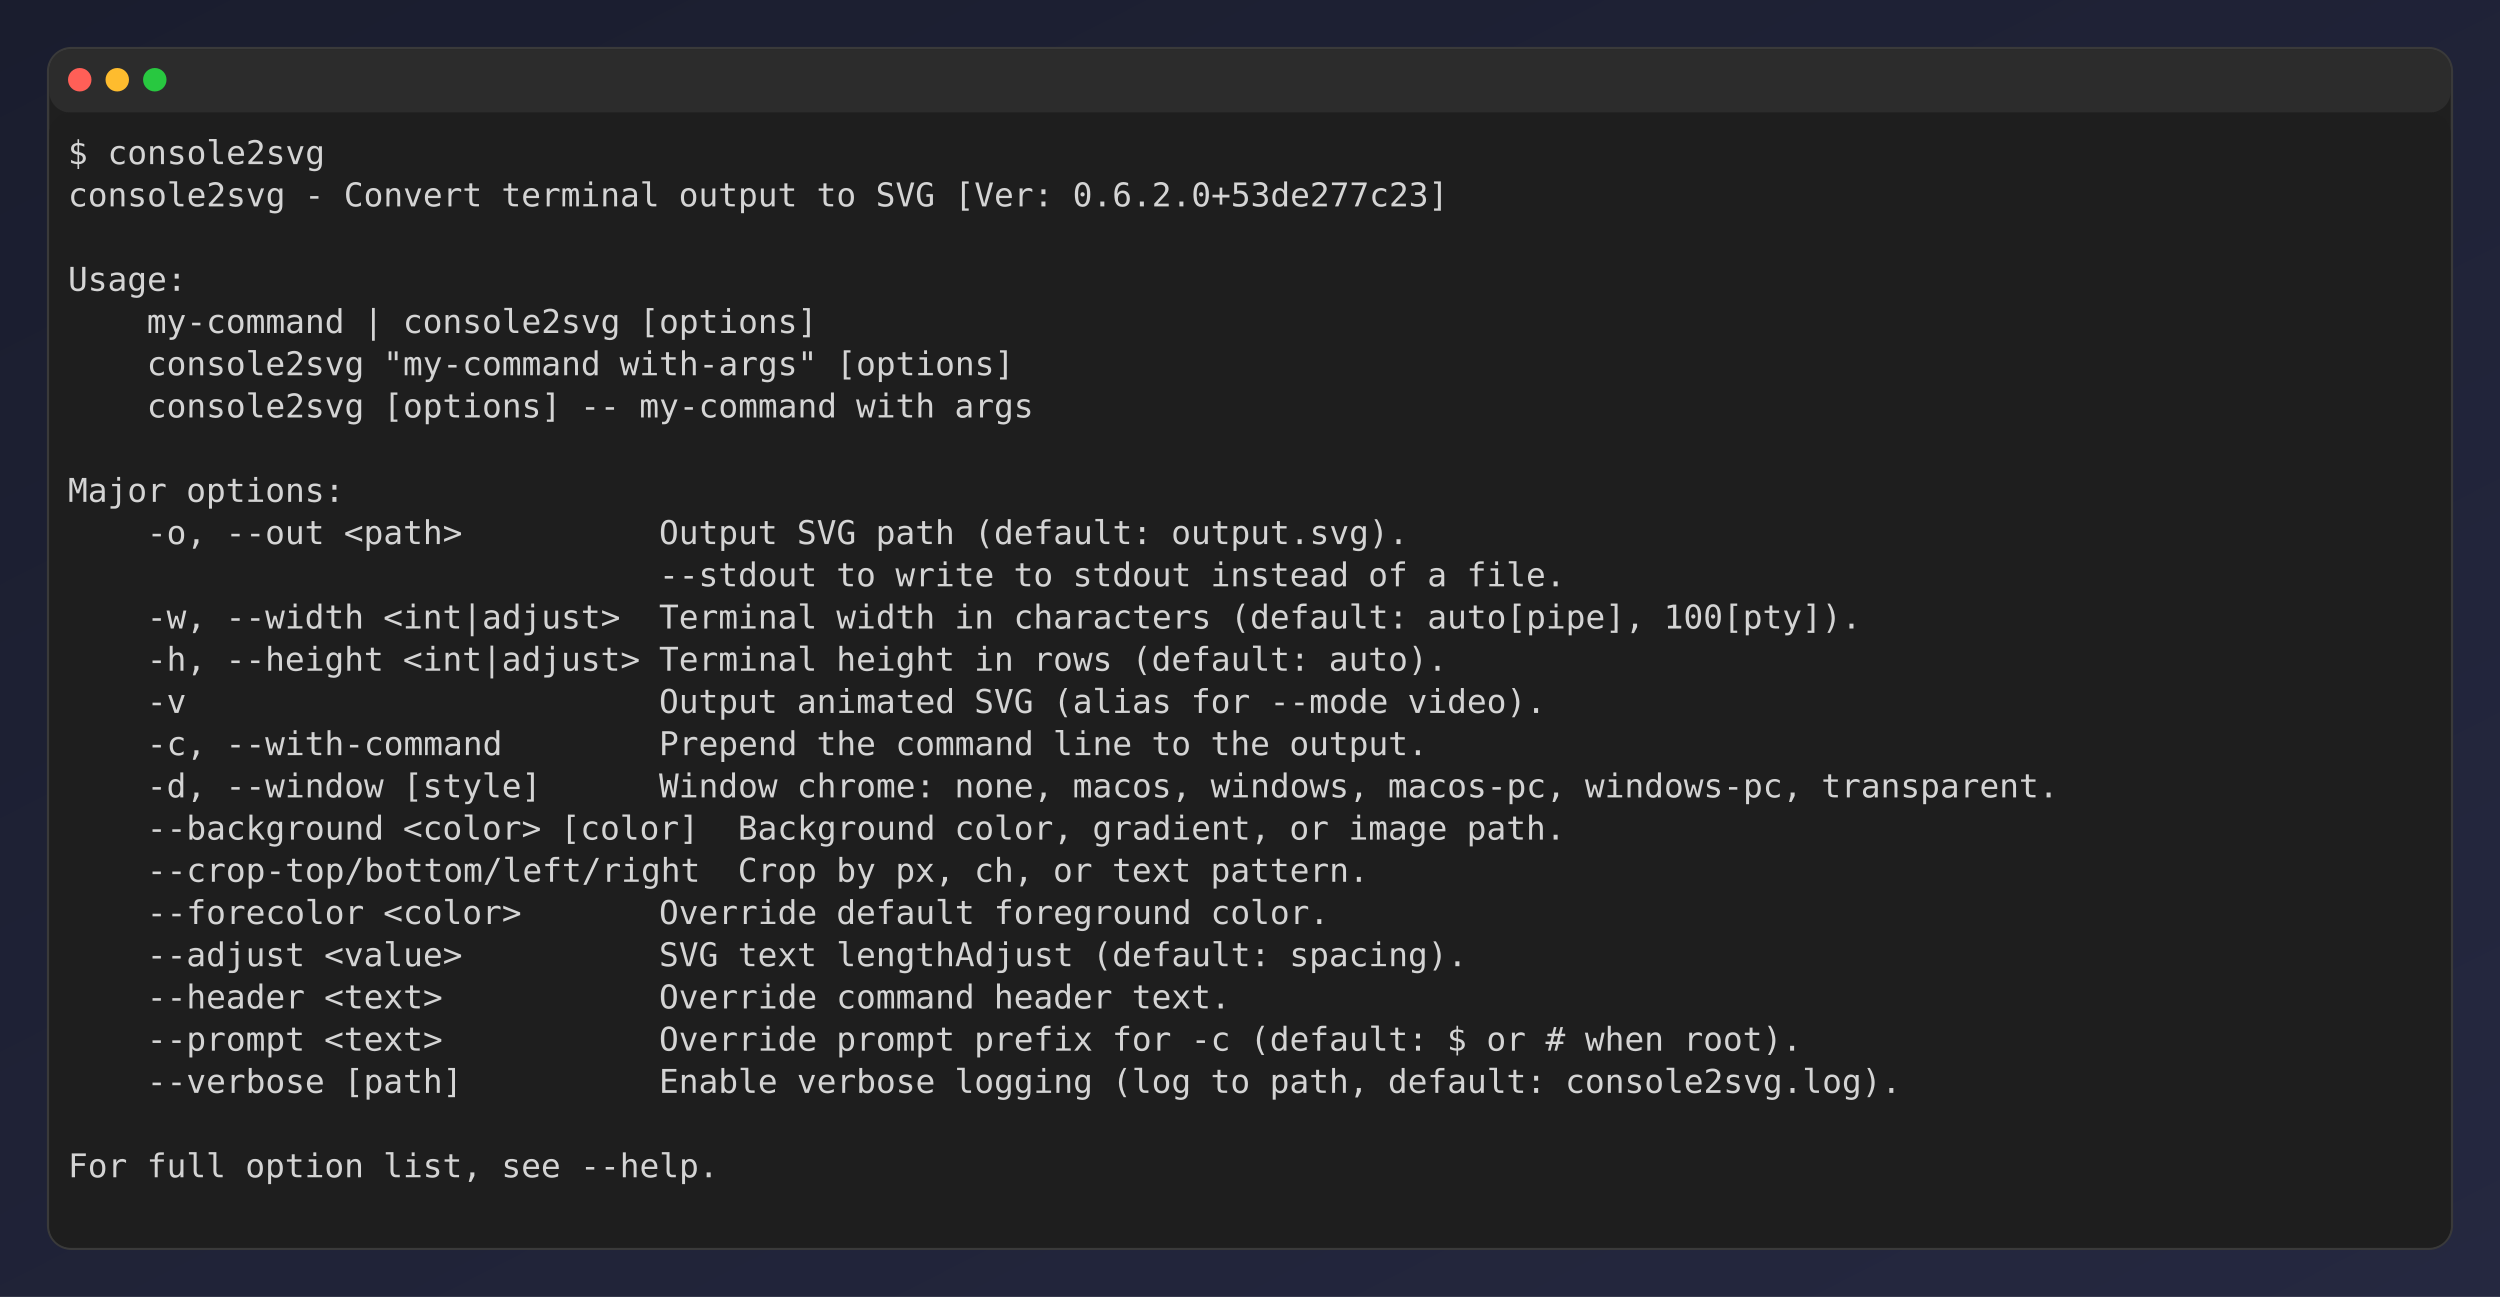
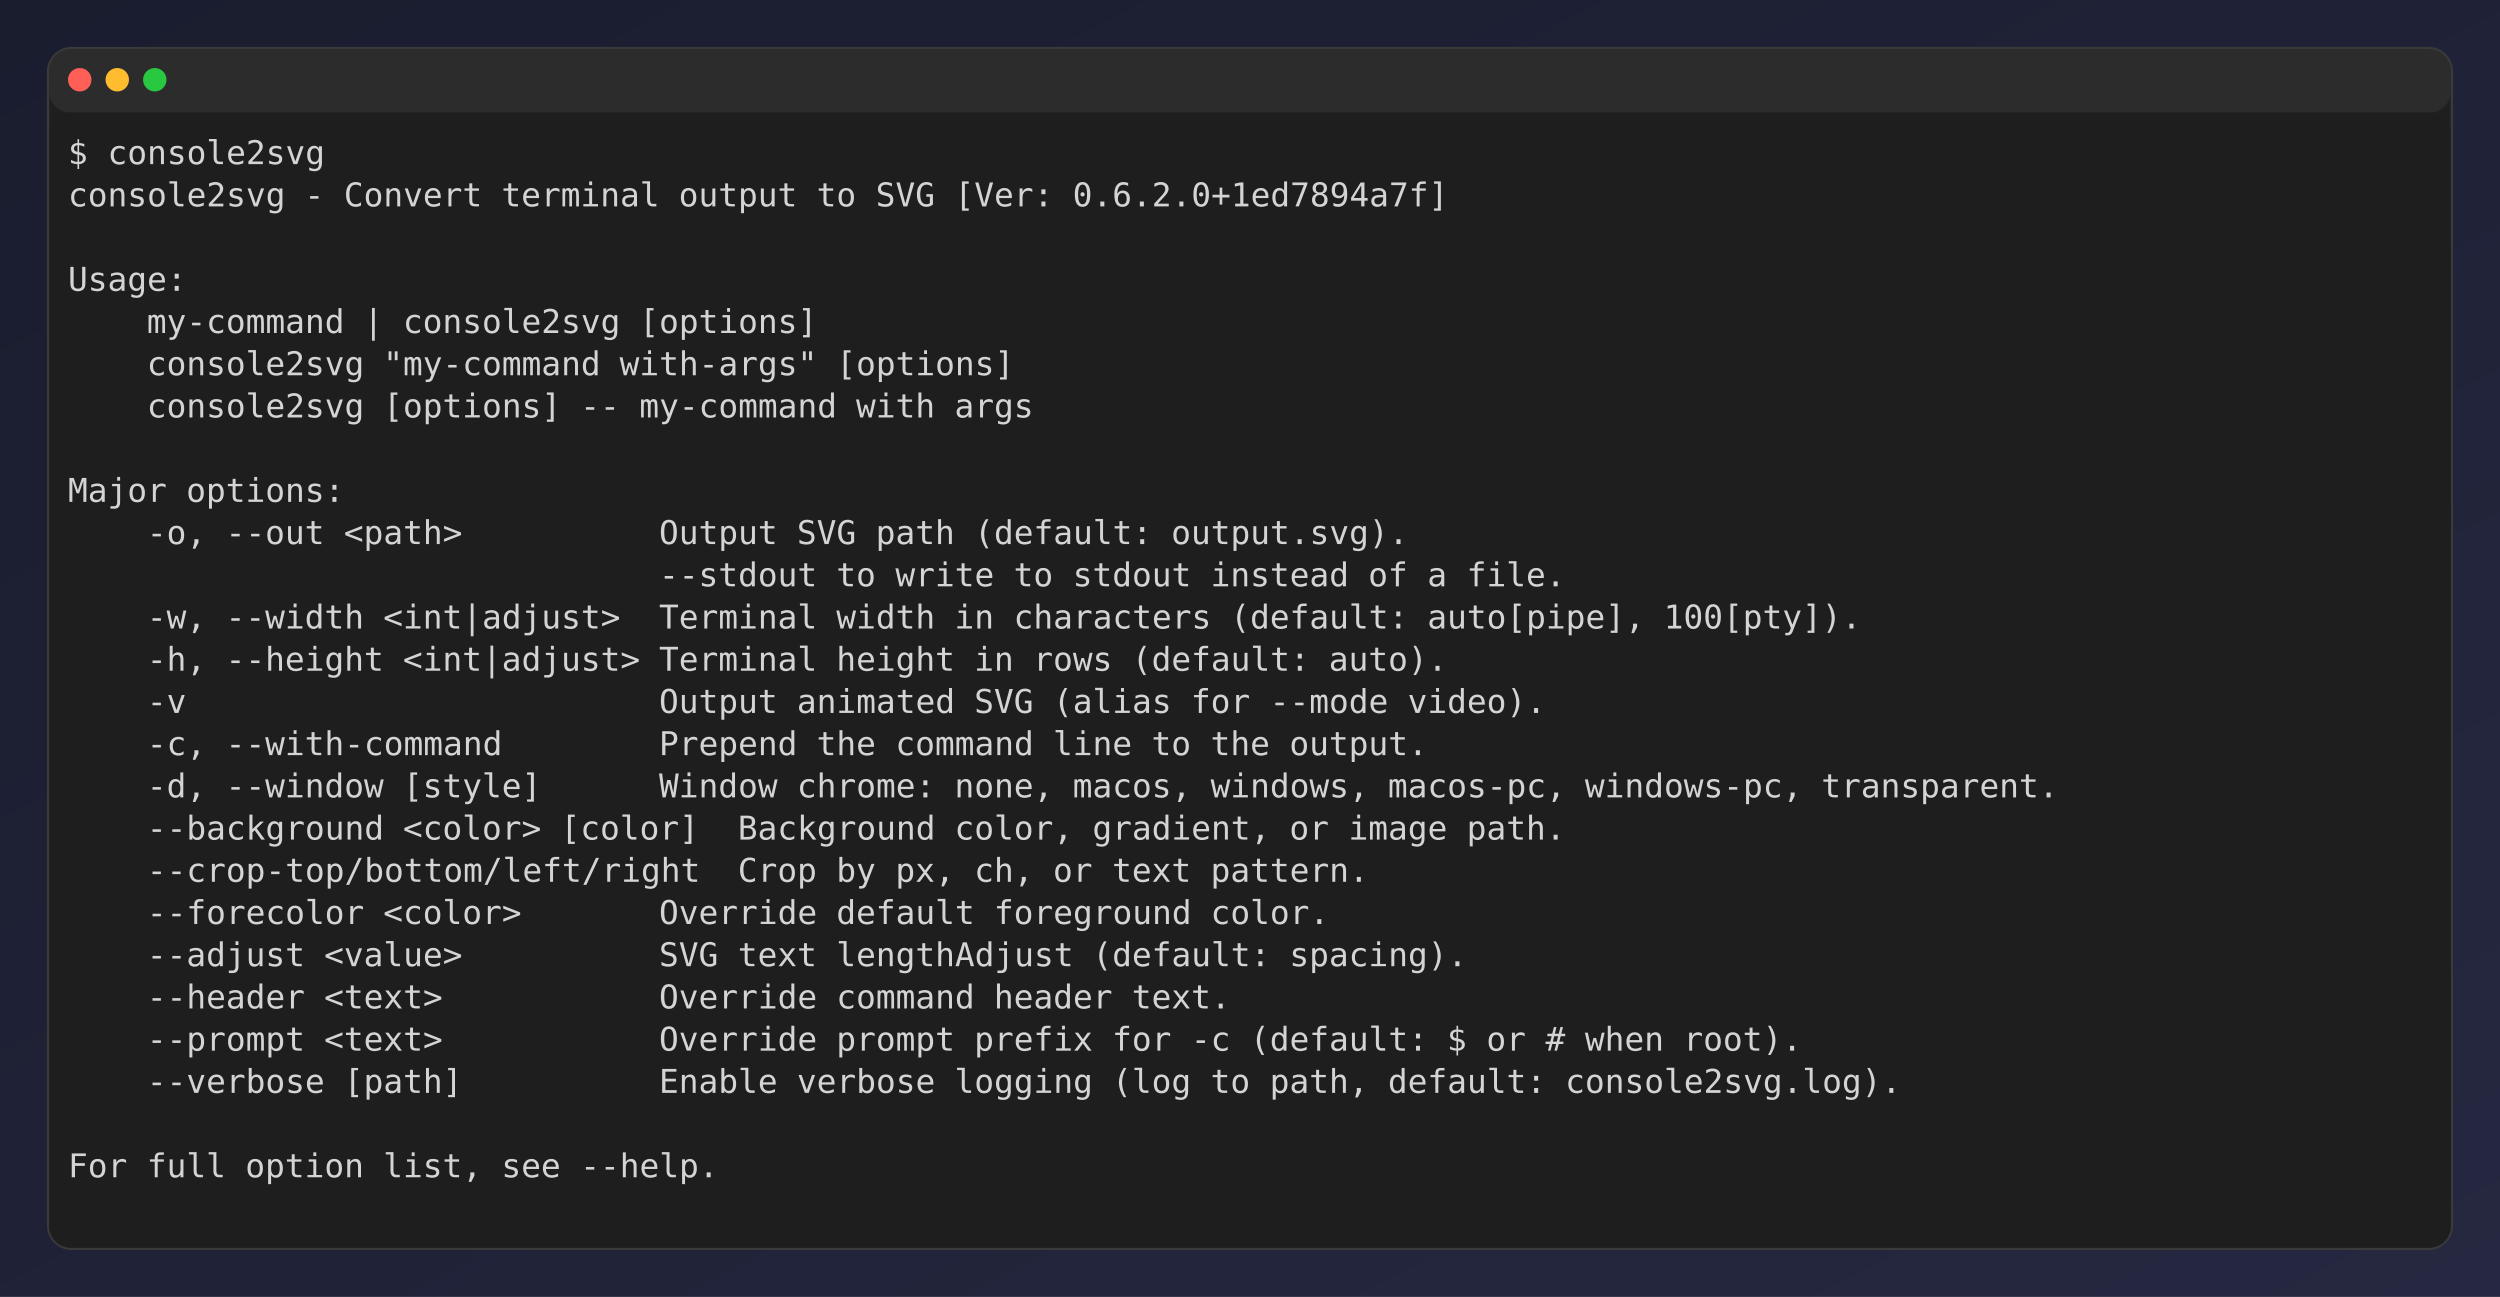
<svg xmlns="http://www.w3.org/2000/svg" viewBox="0 0 1066 553" role="img" aria-label="console2svg output">
  <style>
.crt {
  font-family: ui-monospace,"Cascadia Mono","Segoe UI Mono","SFMono-Regular",Menlo,monospace;
  font-size: 14px;
}
text {
  dominant-baseline: alphabetic;
}
.bg {
  shape-rendering: crispEdges;
}
</style>
  <defs>
    <linearGradient id="desktop-bg" x1="0%" y1="0%" x2="100%" y2="100%">
      <stop offset="0%" stop-color="#1a1d2e" />
      <stop offset="100%" stop-color="#252840" />
    </linearGradient>
  </defs>
  <rect width="1066" height="553" fill="url(#desktop-bg)" />
  <rect x="20.5" y="20.5" rx="10" ry="10" width="1025" height="512" fill="#1f1f1f" stroke="#3a3a3a" />
  <rect x="21" y="21" rx="9" ry="9" width="1024" height="27" fill="#2c2c2c" />
  <circle cx="34" cy="34" r="5" fill="#ff5f57" />
  <circle cx="50" cy="34" r="5" fill="#febc2e" />
  <circle cx="66" cy="34" r="5" fill="#28c840" />
  <rect x="21" y="48" width="1024" height="484" rx="9" ry="9" fill="#1e1e1e" />
  <rect x="29" y="56" width="1008" height="18" fill="#1e1e1e" />
  <text class="crt" x="29" y="70" fill="#d4d4d4">$ console2svg</text>
  <g transform="translate(29 74)">
    <rect width="1008" height="450" fill="#1e1e1e" />
    <text class="crt" x="0" y="14" fill="#d4d4d4" textLength="92.4" lengthAdjust="spacing">console2svg</text>
    <text class="crt" x="100.8" y="14" fill="#d4d4d4" textLength="8.4" lengthAdjust="spacing">-</text>
    <text class="crt" x="117.6" y="14" fill="#d4d4d4" textLength="58.8" lengthAdjust="spacing">Convert</text>
    <text class="crt" x="184.8" y="14" fill="#d4d4d4" textLength="67.2" lengthAdjust="spacing">terminal</text>
    <text class="crt" x="260.4" y="14" fill="#d4d4d4" textLength="50.4" lengthAdjust="spacing">output</text>
    <text class="crt" x="319.2" y="14" fill="#d4d4d4" textLength="16.8" lengthAdjust="spacing">to</text>
    <text class="crt" x="344.4" y="14" fill="#d4d4d4" textLength="25.2" lengthAdjust="spacing">SVG</text>
    <text class="crt" x="378" y="14" fill="#d4d4d4" textLength="42" lengthAdjust="spacing">[Ver:</text>
-     <text class="crt" x="428.4" y="14" fill="#d4d4d4" textLength="159.6" lengthAdjust="spacing">0.6.2.0+53de277c23]</text>
+     <text class="crt" x="428.4" y="14" fill="#d4d4d4" textLength="159.6" lengthAdjust="spacing">0.6.2.0+1ed7894a7f]</text>
    <text class="crt" x="0" y="50" fill="#d4d4d4" textLength="50.4" lengthAdjust="spacing">Usage:</text>
    <text class="crt" x="33.6" y="68" fill="#d4d4d4" textLength="84" lengthAdjust="spacing">my-command</text>
    <text class="crt" x="126" y="68" fill="#d4d4d4" textLength="8.4" lengthAdjust="spacing">|</text>
    <text class="crt" x="142.8" y="68" fill="#d4d4d4" textLength="92.4" lengthAdjust="spacing">console2svg</text>
    <text class="crt" x="243.6" y="68" fill="#d4d4d4" textLength="75.6" lengthAdjust="spacing">[options]</text>
    <text class="crt" x="33.6" y="86" fill="#d4d4d4" textLength="92.4" lengthAdjust="spacing">console2svg</text>
    <text class="crt" x="134.4" y="86" fill="#d4d4d4" textLength="92.4" lengthAdjust="spacing">"my-command</text>
    <text class="crt" x="235.2" y="86" fill="#d4d4d4" textLength="84" lengthAdjust="spacing">with-args"</text>
    <text class="crt" x="327.6" y="86" fill="#d4d4d4" textLength="75.6" lengthAdjust="spacing">[options]</text>
    <text class="crt" x="33.6" y="104" fill="#d4d4d4" textLength="92.4" lengthAdjust="spacing">console2svg</text>
    <text class="crt" x="134.4" y="104" fill="#d4d4d4" textLength="75.6" lengthAdjust="spacing">[options]</text>
    <text class="crt" x="218.4" y="104" fill="#d4d4d4" textLength="16.8" lengthAdjust="spacing">--</text>
    <text class="crt" x="243.6" y="104" fill="#d4d4d4" textLength="84" lengthAdjust="spacing">my-command</text>
    <text class="crt" x="336" y="104" fill="#d4d4d4" textLength="33.6" lengthAdjust="spacing">with</text>
    <text class="crt" x="378" y="104" fill="#d4d4d4" textLength="33.6" lengthAdjust="spacing">args</text>
    <text class="crt" x="0" y="140" fill="#d4d4d4" textLength="42" lengthAdjust="spacing">Major</text>
    <text class="crt" x="50.4" y="140" fill="#d4d4d4" textLength="67.2" lengthAdjust="spacing">options:</text>
    <text class="crt" x="33.6" y="158" fill="#d4d4d4" textLength="25.2" lengthAdjust="spacing">-o,</text>
    <text class="crt" x="67.2" y="158" fill="#d4d4d4" textLength="42" lengthAdjust="spacing">--out</text>
    <text class="crt" x="117.6" y="158" fill="#d4d4d4" textLength="50.4" lengthAdjust="spacing">&lt;path&gt;</text>
    <text class="crt" x="252" y="158" fill="#d4d4d4" textLength="50.4" lengthAdjust="spacing">Output</text>
    <text class="crt" x="310.8" y="158" fill="#d4d4d4" textLength="25.2" lengthAdjust="spacing">SVG</text>
    <text class="crt" x="344.4" y="158" fill="#d4d4d4" textLength="33.6" lengthAdjust="spacing">path</text>
    <text class="crt" x="386.4" y="158" fill="#d4d4d4" textLength="75.6" lengthAdjust="spacing">(default:</text>
    <text class="crt" x="470.4" y="158" fill="#d4d4d4" textLength="100.8" lengthAdjust="spacing">output.svg).</text>
    <text class="crt" x="252" y="176" fill="#d4d4d4" textLength="67.2" lengthAdjust="spacing">--stdout</text>
    <text class="crt" x="327.6" y="176" fill="#d4d4d4" textLength="16.8" lengthAdjust="spacing">to</text>
    <text class="crt" x="352.8" y="176" fill="#d4d4d4" textLength="42" lengthAdjust="spacing">write</text>
    <text class="crt" x="403.2" y="176" fill="#d4d4d4" textLength="16.8" lengthAdjust="spacing">to</text>
    <text class="crt" x="428.4" y="176" fill="#d4d4d4" textLength="50.4" lengthAdjust="spacing">stdout</text>
    <text class="crt" x="487.2" y="176" fill="#d4d4d4" textLength="58.8" lengthAdjust="spacing">instead</text>
    <text class="crt" x="554.4" y="176" fill="#d4d4d4" textLength="16.8" lengthAdjust="spacing">of</text>
    <text class="crt" x="579.6" y="176" fill="#d4d4d4" textLength="8.4" lengthAdjust="spacing">a</text>
    <text class="crt" x="596.4" y="176" fill="#d4d4d4" textLength="42" lengthAdjust="spacing">file.</text>
    <text class="crt" x="33.6" y="194" fill="#d4d4d4" textLength="25.2" lengthAdjust="spacing">-w,</text>
    <text class="crt" x="67.2" y="194" fill="#d4d4d4" textLength="58.8" lengthAdjust="spacing">--width</text>
    <text class="crt" x="134.4" y="194" fill="#d4d4d4" textLength="100.8" lengthAdjust="spacing">&lt;int|adjust&gt;</text>
    <text class="crt" x="252" y="194" fill="#d4d4d4" textLength="67.2" lengthAdjust="spacing">Terminal</text>
    <text class="crt" x="327.6" y="194" fill="#d4d4d4" textLength="42" lengthAdjust="spacing">width</text>
    <text class="crt" x="378" y="194" fill="#d4d4d4" textLength="16.8" lengthAdjust="spacing">in</text>
    <text class="crt" x="403.2" y="194" fill="#d4d4d4" textLength="84" lengthAdjust="spacing">characters</text>
    <text class="crt" x="495.6" y="194" fill="#d4d4d4" textLength="75.6" lengthAdjust="spacing">(default:</text>
    <text class="crt" x="579.6" y="194" fill="#d4d4d4" textLength="92.4" lengthAdjust="spacing">auto[pipe],</text>
    <text class="crt" x="680.4" y="194" fill="#d4d4d4" textLength="84" lengthAdjust="spacing">100[pty]).</text>
    <text class="crt" x="33.6" y="212" fill="#d4d4d4" textLength="25.2" lengthAdjust="spacing">-h,</text>
    <text class="crt" x="67.2" y="212" fill="#d4d4d4" textLength="67.2" lengthAdjust="spacing">--height</text>
    <text class="crt" x="142.8" y="212" fill="#d4d4d4" textLength="100.8" lengthAdjust="spacing">&lt;int|adjust&gt;</text>
    <text class="crt" x="252" y="212" fill="#d4d4d4" textLength="67.2" lengthAdjust="spacing">Terminal</text>
    <text class="crt" x="327.6" y="212" fill="#d4d4d4" textLength="50.4" lengthAdjust="spacing">height</text>
    <text class="crt" x="386.4" y="212" fill="#d4d4d4" textLength="16.8" lengthAdjust="spacing">in</text>
    <text class="crt" x="411.6" y="212" fill="#d4d4d4" textLength="33.6" lengthAdjust="spacing">rows</text>
    <text class="crt" x="453.6" y="212" fill="#d4d4d4" textLength="75.6" lengthAdjust="spacing">(default:</text>
    <text class="crt" x="537.6" y="212" fill="#d4d4d4" textLength="50.4" lengthAdjust="spacing">auto).</text>
    <text class="crt" x="33.6" y="230" fill="#d4d4d4" textLength="16.8" lengthAdjust="spacing">-v</text>
    <text class="crt" x="252" y="230" fill="#d4d4d4" textLength="50.4" lengthAdjust="spacing">Output</text>
    <text class="crt" x="310.8" y="230" fill="#d4d4d4" textLength="67.2" lengthAdjust="spacing">animated</text>
    <text class="crt" x="386.4" y="230" fill="#d4d4d4" textLength="25.2" lengthAdjust="spacing">SVG</text>
    <text class="crt" x="420" y="230" fill="#d4d4d4" textLength="50.4" lengthAdjust="spacing">(alias</text>
    <text class="crt" x="478.8" y="230" fill="#d4d4d4" textLength="25.2" lengthAdjust="spacing">for</text>
    <text class="crt" x="512.4" y="230" fill="#d4d4d4" textLength="50.4" lengthAdjust="spacing">--mode</text>
    <text class="crt" x="571.2" y="230" fill="#d4d4d4" textLength="58.8" lengthAdjust="spacing">video).</text>
    <text class="crt" x="33.6" y="248" fill="#d4d4d4" textLength="25.2" lengthAdjust="spacing">-c,</text>
    <text class="crt" x="67.2" y="248" fill="#d4d4d4" textLength="117.6" lengthAdjust="spacing">--with-command</text>
    <text class="crt" x="252" y="248" fill="#d4d4d4" textLength="58.8" lengthAdjust="spacing">Prepend</text>
    <text class="crt" x="319.2" y="248" fill="#d4d4d4" textLength="25.2" lengthAdjust="spacing">the</text>
    <text class="crt" x="352.8" y="248" fill="#d4d4d4" textLength="58.8" lengthAdjust="spacing">command</text>
    <text class="crt" x="420" y="248" fill="#d4d4d4" textLength="33.6" lengthAdjust="spacing">line</text>
    <text class="crt" x="462" y="248" fill="#d4d4d4" textLength="16.8" lengthAdjust="spacing">to</text>
    <text class="crt" x="487.2" y="248" fill="#d4d4d4" textLength="25.2" lengthAdjust="spacing">the</text>
    <text class="crt" x="520.8" y="248" fill="#d4d4d4" textLength="58.8" lengthAdjust="spacing">output.</text>
    <text class="crt" x="33.6" y="266" fill="#d4d4d4" textLength="25.2" lengthAdjust="spacing">-d,</text>
    <text class="crt" x="67.2" y="266" fill="#d4d4d4" textLength="67.2" lengthAdjust="spacing">--window</text>
    <text class="crt" x="142.8" y="266" fill="#d4d4d4" textLength="58.8" lengthAdjust="spacing">[style]</text>
    <text class="crt" x="252" y="266" fill="#d4d4d4" textLength="50.4" lengthAdjust="spacing">Window</text>
    <text class="crt" x="310.8" y="266" fill="#d4d4d4" textLength="58.8" lengthAdjust="spacing">chrome:</text>
    <text class="crt" x="378" y="266" fill="#d4d4d4" textLength="42" lengthAdjust="spacing">none,</text>
    <text class="crt" x="428.4" y="266" fill="#d4d4d4" textLength="50.4" lengthAdjust="spacing">macos,</text>
    <text class="crt" x="487.2" y="266" fill="#d4d4d4" textLength="67.2" lengthAdjust="spacing">windows,</text>
    <text class="crt" x="562.8" y="266" fill="#d4d4d4" textLength="75.6" lengthAdjust="spacing">macos-pc,</text>
    <text class="crt" x="646.8" y="266" fill="#d4d4d4" textLength="92.4" lengthAdjust="spacing">windows-pc,</text>
    <text class="crt" x="747.6" y="266" fill="#d4d4d4" textLength="100.8" lengthAdjust="spacing">transparent.</text>
    <text class="crt" x="33.6" y="284" fill="#d4d4d4" textLength="100.8" lengthAdjust="spacing">--background</text>
    <text class="crt" x="142.8" y="284" fill="#d4d4d4" textLength="58.8" lengthAdjust="spacing">&lt;color&gt;</text>
    <text class="crt" x="210" y="284" fill="#d4d4d4" textLength="58.8" lengthAdjust="spacing">[color]</text>
    <text class="crt" x="285.6" y="284" fill="#d4d4d4" textLength="84" lengthAdjust="spacing">Background</text>
    <text class="crt" x="378" y="284" fill="#d4d4d4" textLength="50.4" lengthAdjust="spacing">color,</text>
    <text class="crt" x="436.8" y="284" fill="#d4d4d4" textLength="75.6" lengthAdjust="spacing">gradient,</text>
    <text class="crt" x="520.8" y="284" fill="#d4d4d4" textLength="16.8" lengthAdjust="spacing">or</text>
    <text class="crt" x="546" y="284" fill="#d4d4d4" textLength="42" lengthAdjust="spacing">image</text>
    <text class="crt" x="596.4" y="284" fill="#d4d4d4" textLength="42" lengthAdjust="spacing">path.</text>
    <text class="crt" x="33.6" y="302" fill="#d4d4d4" textLength="235.2" lengthAdjust="spacing">--crop-top/bottom/left/right</text>
    <text class="crt" x="285.6" y="302" fill="#d4d4d4" textLength="33.6" lengthAdjust="spacing">Crop</text>
    <text class="crt" x="327.6" y="302" fill="#d4d4d4" textLength="16.8" lengthAdjust="spacing">by</text>
    <text class="crt" x="352.8" y="302" fill="#d4d4d4" textLength="25.2" lengthAdjust="spacing">px,</text>
    <text class="crt" x="386.4" y="302" fill="#d4d4d4" textLength="25.2" lengthAdjust="spacing">ch,</text>
    <text class="crt" x="420" y="302" fill="#d4d4d4" textLength="16.8" lengthAdjust="spacing">or</text>
    <text class="crt" x="445.2" y="302" fill="#d4d4d4" textLength="33.6" lengthAdjust="spacing">text</text>
    <text class="crt" x="487.2" y="302" fill="#d4d4d4" textLength="67.2" lengthAdjust="spacing">pattern.</text>
    <text class="crt" x="33.6" y="320" fill="#d4d4d4" textLength="92.4" lengthAdjust="spacing">--forecolor</text>
    <text class="crt" x="134.4" y="320" fill="#d4d4d4" textLength="58.8" lengthAdjust="spacing">&lt;color&gt;</text>
    <text class="crt" x="252" y="320" fill="#d4d4d4" textLength="67.2" lengthAdjust="spacing">Override</text>
    <text class="crt" x="327.6" y="320" fill="#d4d4d4" textLength="58.8" lengthAdjust="spacing">default</text>
    <text class="crt" x="394.8" y="320" fill="#d4d4d4" textLength="84" lengthAdjust="spacing">foreground</text>
    <text class="crt" x="487.2" y="320" fill="#d4d4d4" textLength="50.4" lengthAdjust="spacing">color.</text>
    <text class="crt" x="33.6" y="338" fill="#d4d4d4" textLength="67.2" lengthAdjust="spacing">--adjust</text>
    <text class="crt" x="109.2" y="338" fill="#d4d4d4" textLength="58.8" lengthAdjust="spacing">&lt;value&gt;</text>
    <text class="crt" x="252" y="338" fill="#d4d4d4" textLength="25.2" lengthAdjust="spacing">SVG</text>
    <text class="crt" x="285.6" y="338" fill="#d4d4d4" textLength="33.6" lengthAdjust="spacing">text</text>
    <text class="crt" x="327.6" y="338" fill="#d4d4d4" textLength="100.8" lengthAdjust="spacing">lengthAdjust</text>
    <text class="crt" x="436.8" y="338" fill="#d4d4d4" textLength="75.6" lengthAdjust="spacing">(default:</text>
    <text class="crt" x="520.8" y="338" fill="#d4d4d4" textLength="75.6" lengthAdjust="spacing">spacing).</text>
    <text class="crt" x="33.6" y="356" fill="#d4d4d4" textLength="67.2" lengthAdjust="spacing">--header</text>
    <text class="crt" x="109.2" y="356" fill="#d4d4d4" textLength="50.4" lengthAdjust="spacing">&lt;text&gt;</text>
    <text class="crt" x="252" y="356" fill="#d4d4d4" textLength="67.2" lengthAdjust="spacing">Override</text>
    <text class="crt" x="327.6" y="356" fill="#d4d4d4" textLength="58.8" lengthAdjust="spacing">command</text>
    <text class="crt" x="394.8" y="356" fill="#d4d4d4" textLength="50.4" lengthAdjust="spacing">header</text>
    <text class="crt" x="453.6" y="356" fill="#d4d4d4" textLength="42" lengthAdjust="spacing">text.</text>
    <text class="crt" x="33.6" y="374" fill="#d4d4d4" textLength="67.2" lengthAdjust="spacing">--prompt</text>
    <text class="crt" x="109.2" y="374" fill="#d4d4d4" textLength="50.4" lengthAdjust="spacing">&lt;text&gt;</text>
    <text class="crt" x="252" y="374" fill="#d4d4d4" textLength="67.2" lengthAdjust="spacing">Override</text>
    <text class="crt" x="327.6" y="374" fill="#d4d4d4" textLength="50.4" lengthAdjust="spacing">prompt</text>
    <text class="crt" x="386.4" y="374" fill="#d4d4d4" textLength="50.4" lengthAdjust="spacing">prefix</text>
    <text class="crt" x="445.2" y="374" fill="#d4d4d4" textLength="25.2" lengthAdjust="spacing">for</text>
    <text class="crt" x="478.8" y="374" fill="#d4d4d4" textLength="16.8" lengthAdjust="spacing">-c</text>
    <text class="crt" x="504" y="374" fill="#d4d4d4" textLength="75.6" lengthAdjust="spacing">(default:</text>
    <text class="crt" x="588" y="374" fill="#d4d4d4" textLength="8.4" lengthAdjust="spacing">$</text>
    <text class="crt" x="604.8" y="374" fill="#d4d4d4" textLength="16.8" lengthAdjust="spacing">or</text>
    <text class="crt" x="630" y="374" fill="#d4d4d4" textLength="8.4" lengthAdjust="spacing">#</text>
    <text class="crt" x="646.8" y="374" fill="#d4d4d4" textLength="33.6" lengthAdjust="spacing">when</text>
    <text class="crt" x="688.8" y="374" fill="#d4d4d4" textLength="50.4" lengthAdjust="spacing">root).</text>
    <text class="crt" x="33.6" y="392" fill="#d4d4d4" textLength="75.6" lengthAdjust="spacing">--verbose</text>
    <text class="crt" x="117.6" y="392" fill="#d4d4d4" textLength="50.4" lengthAdjust="spacing">[path]</text>
    <text class="crt" x="252" y="392" fill="#d4d4d4" textLength="50.4" lengthAdjust="spacing">Enable</text>
    <text class="crt" x="310.8" y="392" fill="#d4d4d4" textLength="58.8" lengthAdjust="spacing">verbose</text>
    <text class="crt" x="378" y="392" fill="#d4d4d4" textLength="58.8" lengthAdjust="spacing">logging</text>
    <text class="crt" x="445.2" y="392" fill="#d4d4d4" textLength="33.6" lengthAdjust="spacing">(log</text>
    <text class="crt" x="487.2" y="392" fill="#d4d4d4" textLength="16.8" lengthAdjust="spacing">to</text>
    <text class="crt" x="512.4" y="392" fill="#d4d4d4" textLength="42" lengthAdjust="spacing">path,</text>
    <text class="crt" x="562.8" y="392" fill="#d4d4d4" textLength="67.2" lengthAdjust="spacing">default:</text>
    <text class="crt" x="638.4" y="392" fill="#d4d4d4" textLength="142.8" lengthAdjust="spacing">console2svg.log).</text>
    <text class="crt" x="0" y="428" fill="#d4d4d4" textLength="25.2" lengthAdjust="spacing">For</text>
    <text class="crt" x="33.6" y="428" fill="#d4d4d4" textLength="33.6" lengthAdjust="spacing">full</text>
    <text class="crt" x="75.6" y="428" fill="#d4d4d4" textLength="50.4" lengthAdjust="spacing">option</text>
    <text class="crt" x="134.4" y="428" fill="#d4d4d4" textLength="42" lengthAdjust="spacing">list,</text>
    <text class="crt" x="184.8" y="428" fill="#d4d4d4" textLength="25.2" lengthAdjust="spacing">see</text>
    <text class="crt" x="218.4" y="428" fill="#d4d4d4" textLength="58.8" lengthAdjust="spacing">--help.</text>
  </g>
</svg>
